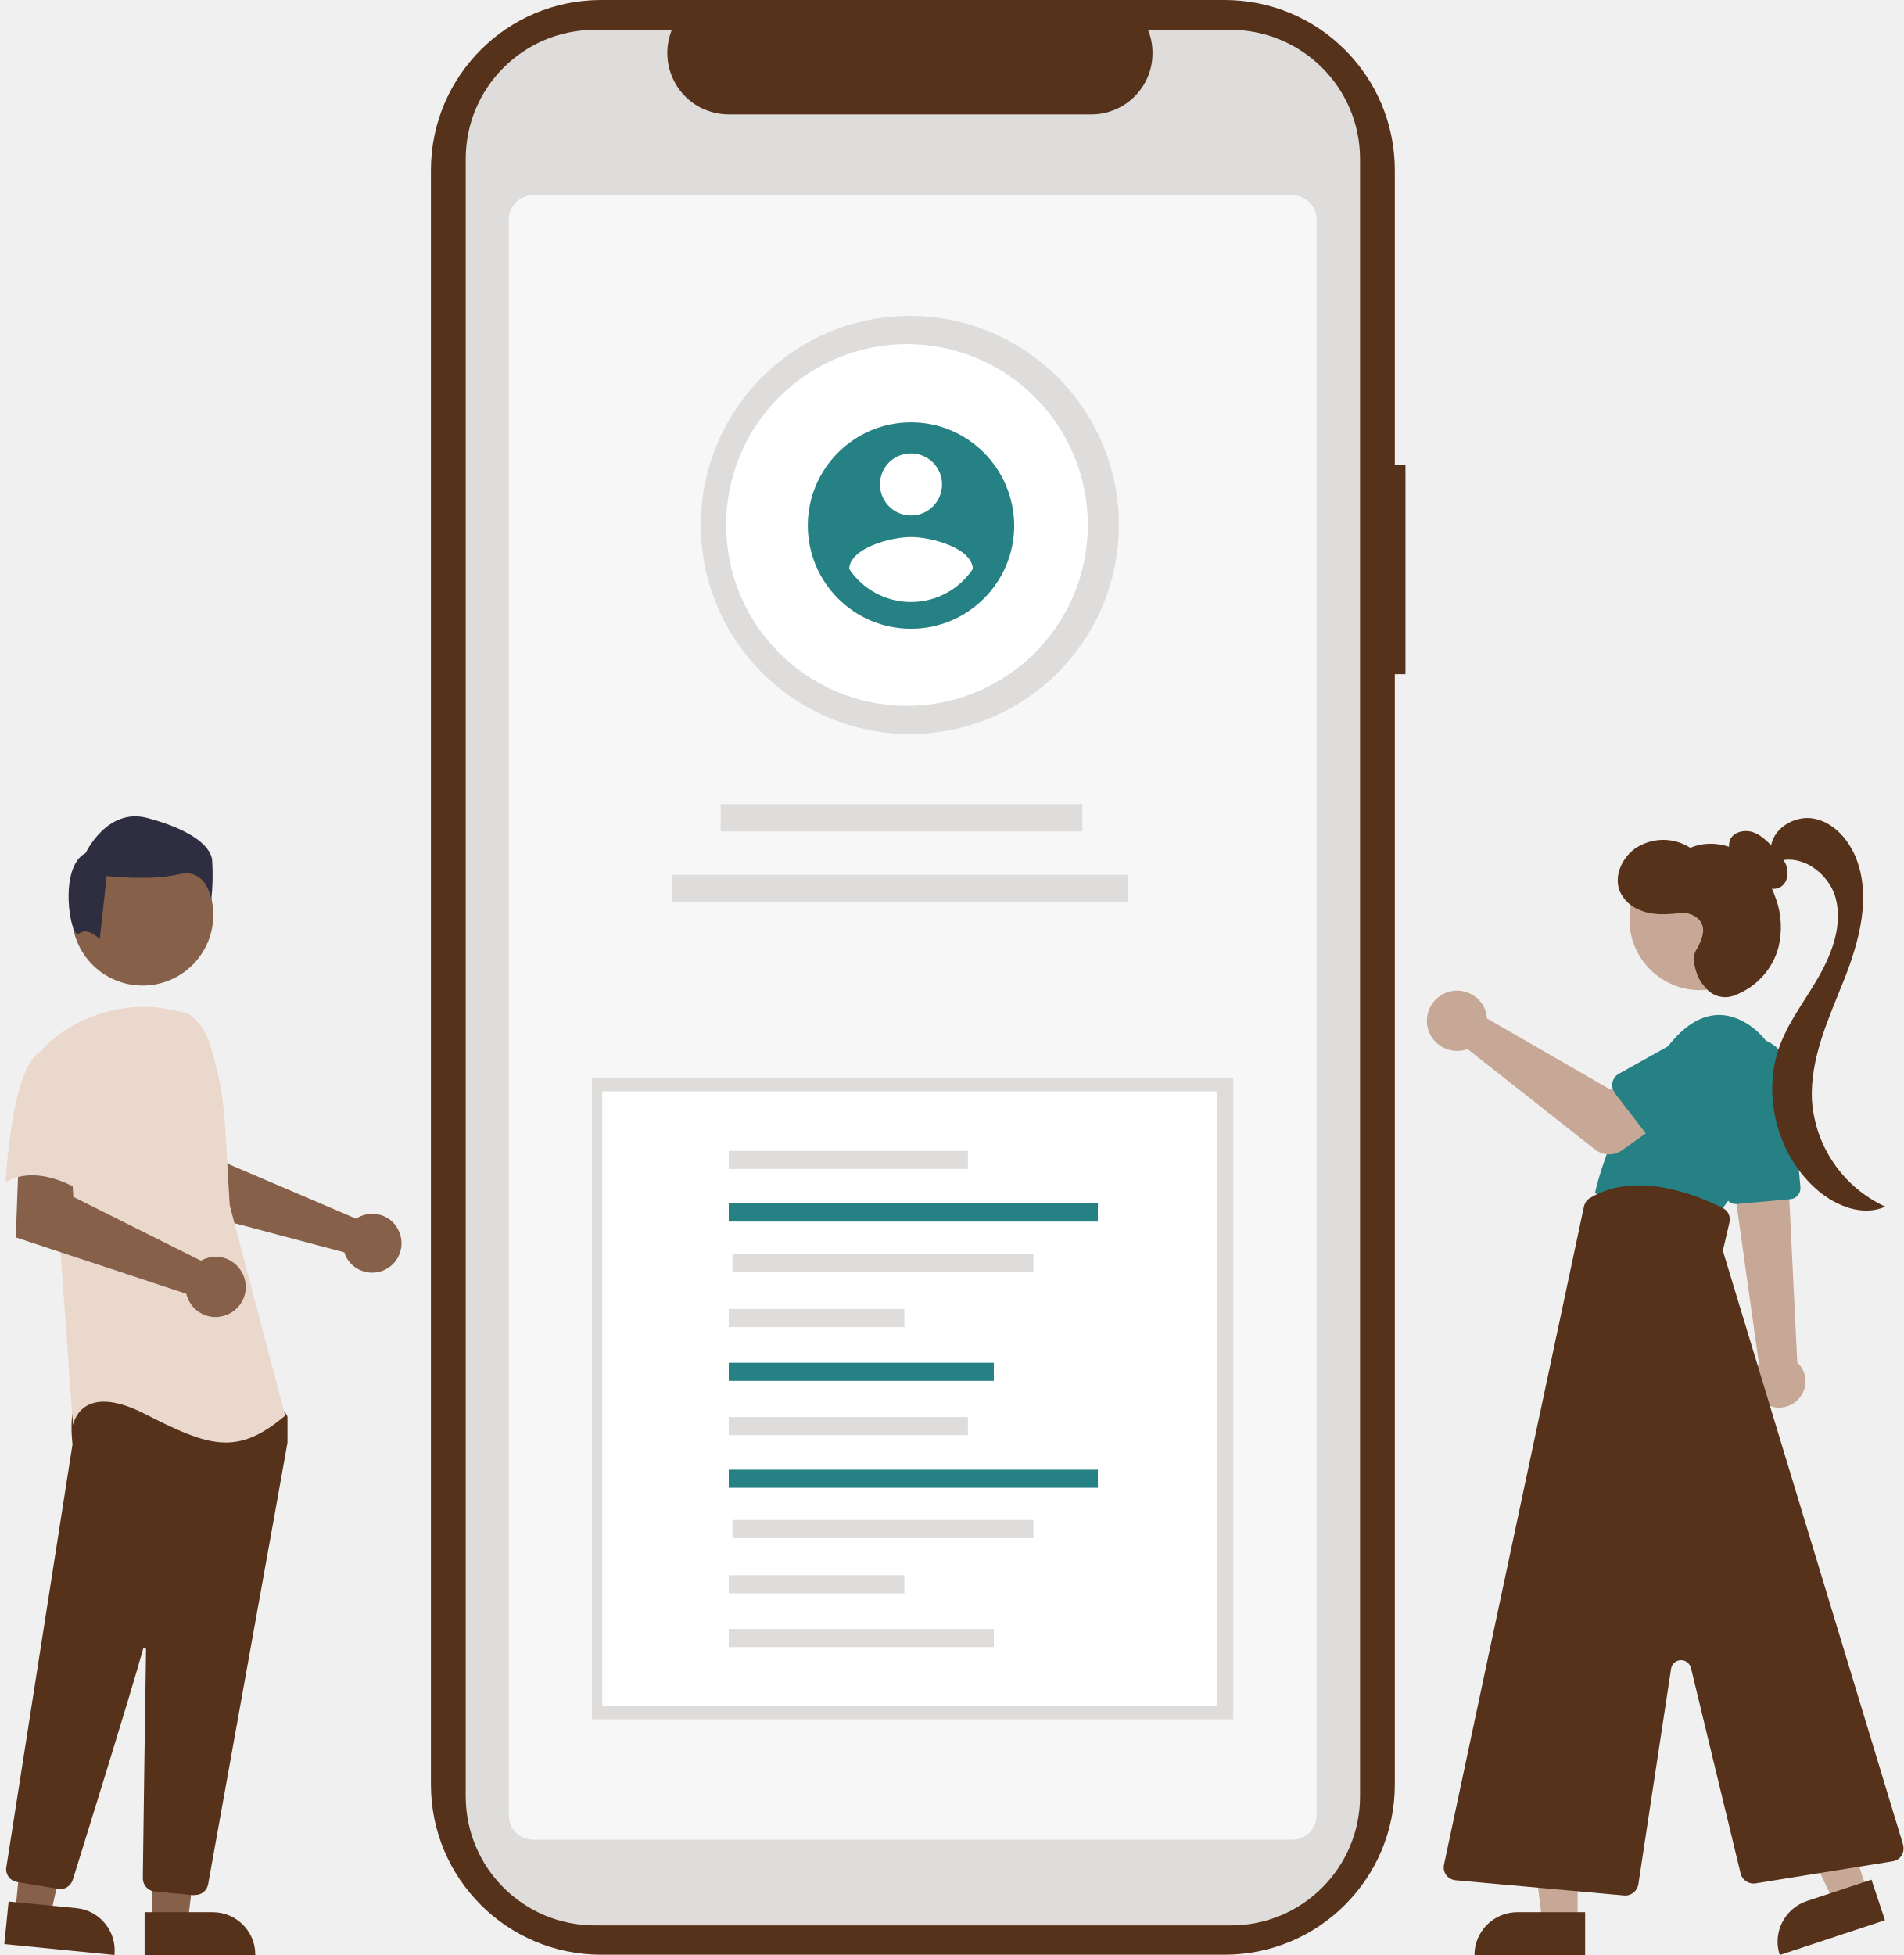
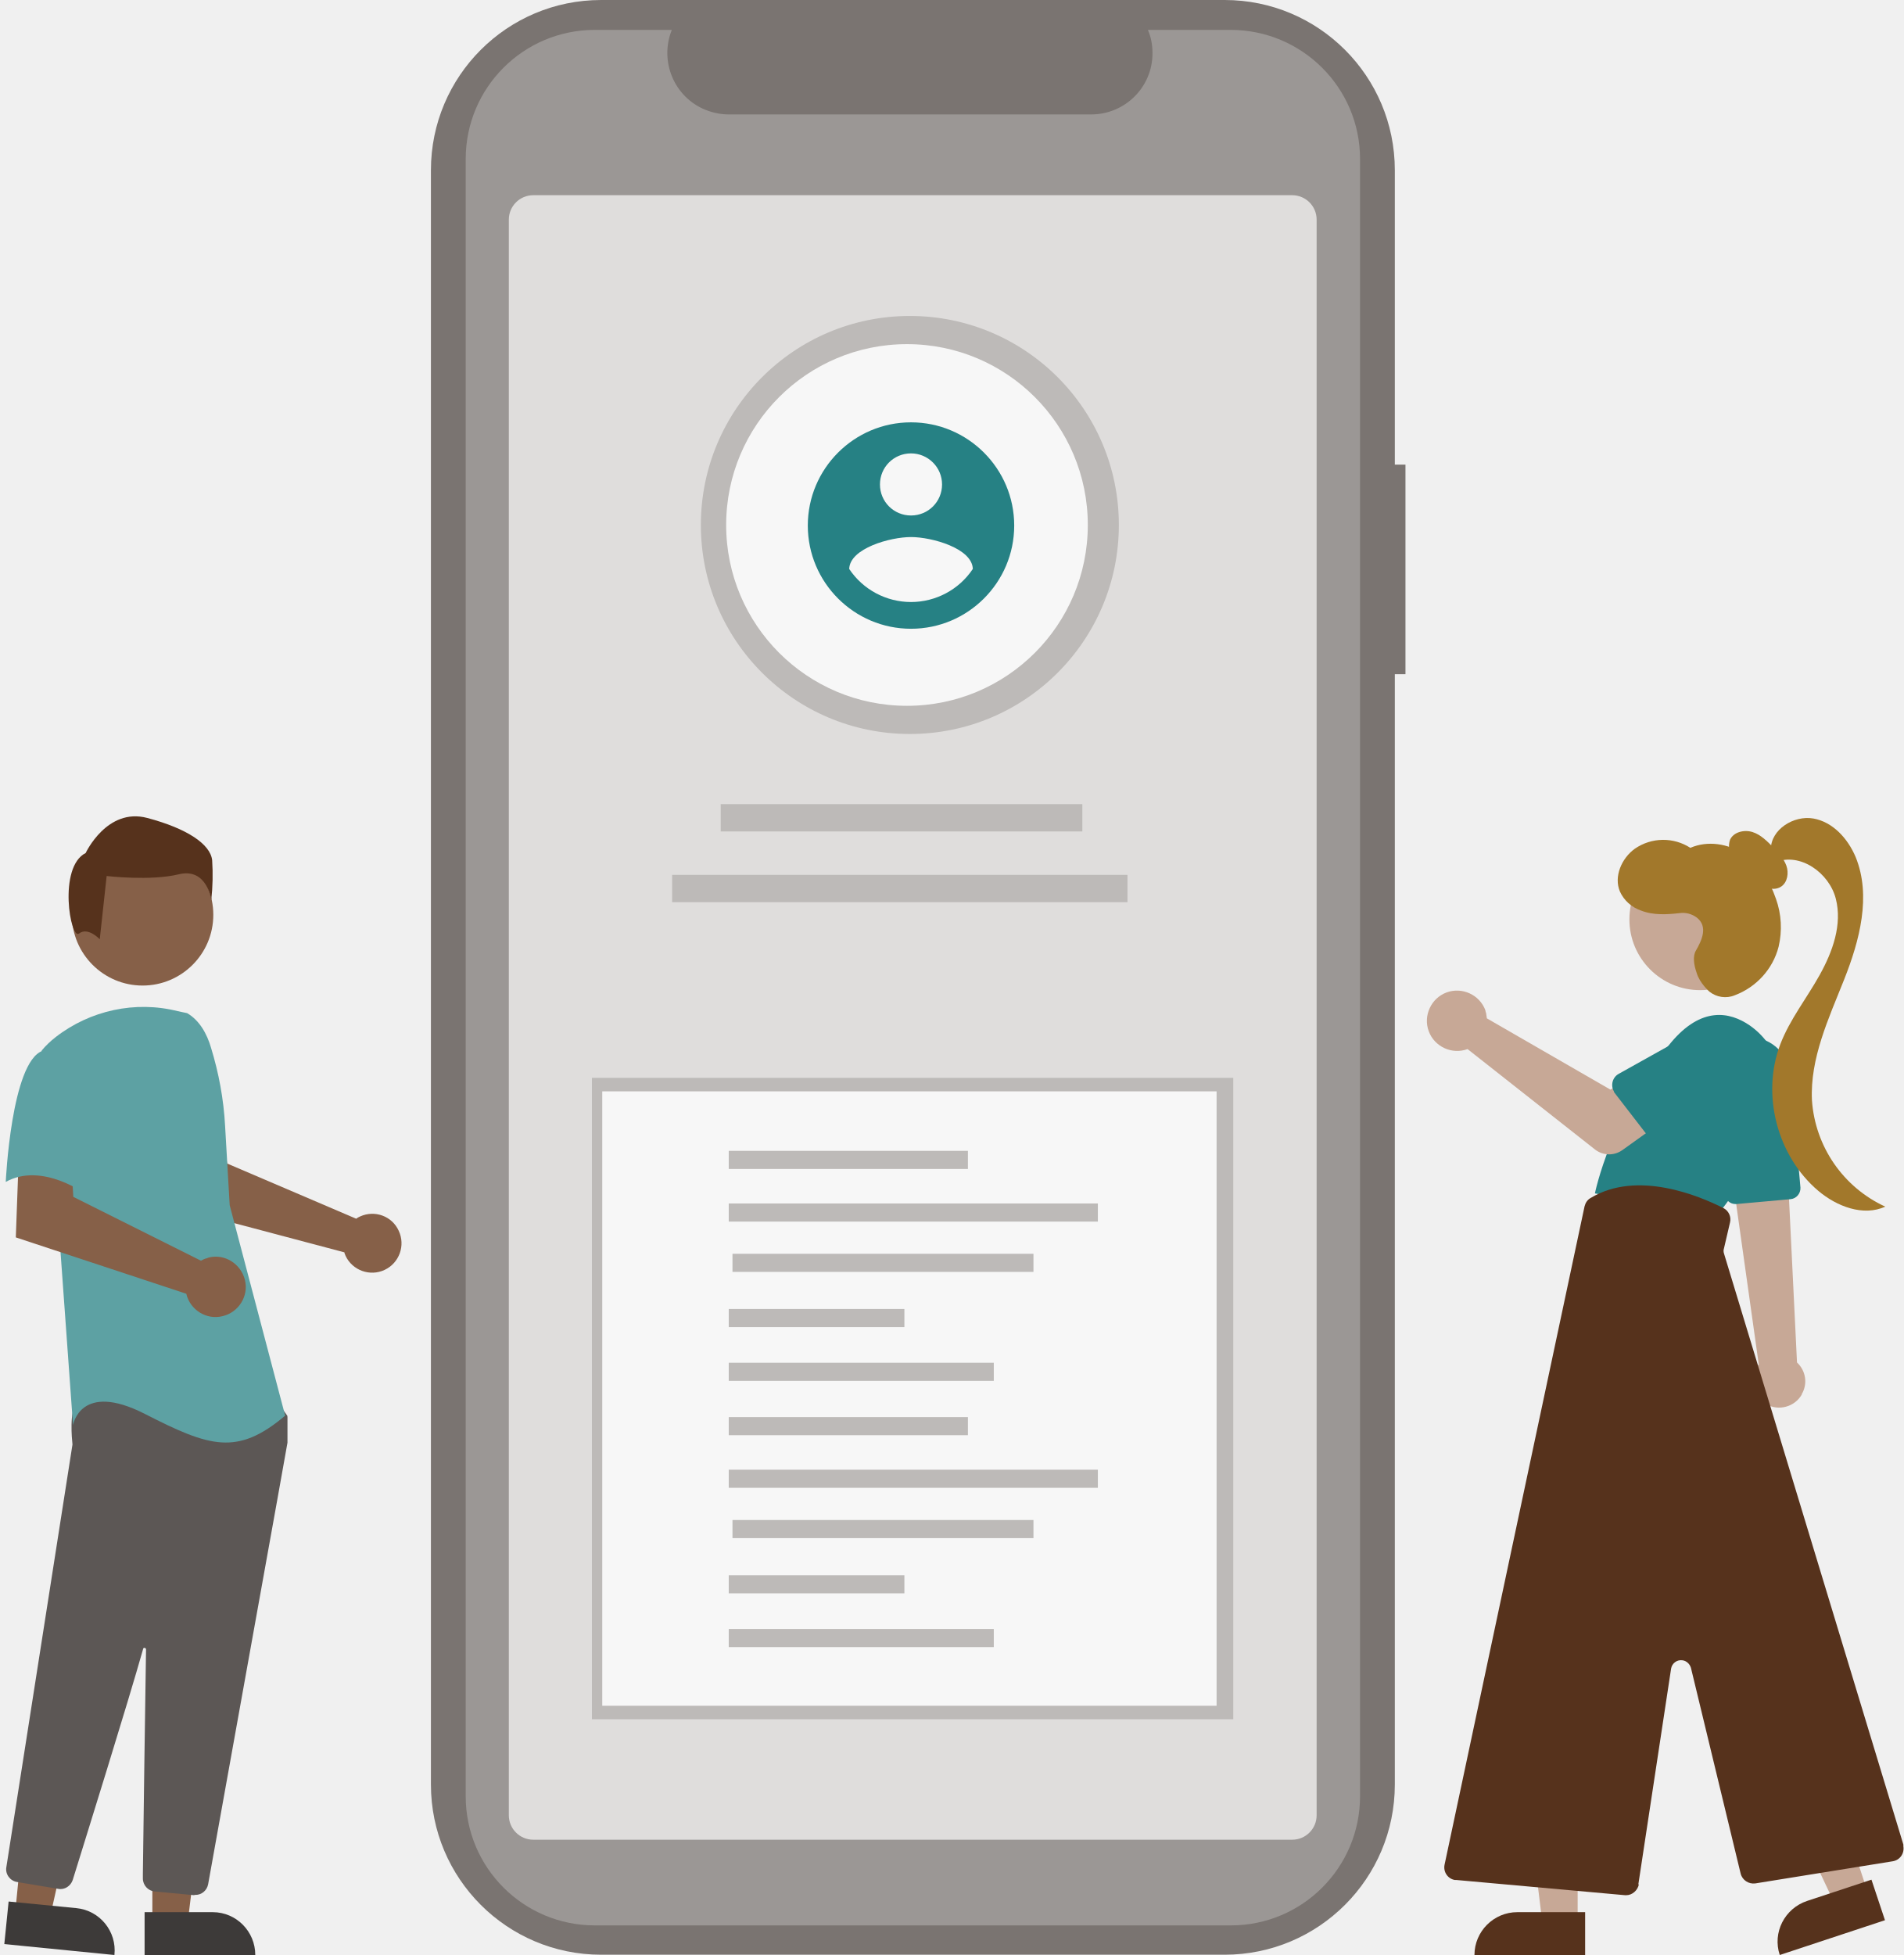
- <svg xmlns="http://www.w3.org/2000/svg" version="1.1" id="Layer_1" x="0px" y="0px" viewBox="0 0 662.2 680" style="enable-background:new 0 0 662.2 680;" xml:space="preserve">
-   <style type="text/css">
- 	.st0{fill:#56321b;}
- 	.st1{fill:#DEDDDC;}
- 	.st2{fill:#F7F7F7;}
- 	.st3{fill:#FFFFFF;}
- 	.st4{fill:#268184;}
- 	.st5{fill:#C7A896;}
- 	.st6{fill:#866048;}
- 	.st7{fill:#EAD8CD;}
- 	.st8{fill:#2F2E41;}
- </style>
-   <path id="a55003b0-0446-4784-a3ce-c481a9759178-168" class="st0" d="M488.9,161.6h-3.7V59.2c0-32.7-26.5-59.2-59.2-59.2H209.1  c-32.7,0-59.2,26.5-59.2,59.2v561.5c0,32.7,26.5,59.2,59.2,59.2h216.9c32.7,0,59.2-26.5,59.2-59.2V234.5h3.7V161.6z" />
-   <path id="ad332593-d547-4870-8db7-c0503e6eb31e-169" class="st1" d="M473.1,55.3v569.5c0,24.8-20.1,44.9-44.9,44.9H206.9  c-24.8,0-44.9-20.1-44.9-44.9V55.3c0-24.8,20.1-44.9,44.9-44.9h26.8c-4.4,10.9,0.8,23.4,11.7,27.8c2.5,1,5.3,1.6,8,1.6h126.2  c11.8,0,21.4-9.6,21.3-21.4c0-2.8-0.5-5.5-1.6-8h28.8C452.9,10.4,473.1,30.5,473.1,55.3L473.1,55.3z" />
-   <path class="st2" d="M449.5,639.9h-264c-4.7,0-8.5-3.8-8.5-8.5v-555c0-4.7,3.8-8.5,8.5-8.5h264c4.7,0,8.5,3.8,8.5,8.5v555  C458,636.1,454.2,639.9,449.5,639.9z" />
-   <circle id="edacdc74-dfad-4c1d-939b-d6c7a98a2115" class="st1" cx="316.5" cy="182.6" r="72.7" />
-   <circle id="aec4df6d-8b06-4bbe-8d40-2c8bcc37cf40" class="st3" cx="315.5" cy="182.6" r="62.9" />
-   <path id="b468b121-27e1-4684-879a-d4a6b6510a38-170" class="st4" d="M316.9,146.9c-19.8,0-35.9,16.1-35.9,35.9  c0,19.8,16.1,35.9,35.9,35.9c19.8,0,35.9-16.1,35.9-35.9C352.7,163,336.7,146.9,316.9,146.9L316.9,146.9z M316.9,157.7  c5.9,0,10.8,4.8,10.8,10.8c0,5.9-4.8,10.8-10.8,10.8c-5.9,0-10.8-4.8-10.8-10.8C306.1,162.5,310.9,157.7,316.9,157.7  C316.9,157.7,316.9,157.7,316.9,157.7z M316.9,209.4c-8.6,0-16.7-4.3-21.5-11.5c0.2-7.2,14.3-11.1,21.5-11.1s21.3,3.9,21.5,11.1  C333.6,205.1,325.5,209.4,316.9,209.4L316.9,209.4z" />
-   <rect id="af237293-25a3-489f-aa06-65014690590a" x="250.7" y="279.7" class="st1" width="125.8" height="9.5" />
-   <rect id="aecd757e-3845-4054-8ef4-8f3b3f1464a2" x="233.8" y="304.3" class="st1" width="158.4" height="9.5" />
-   <rect id="a528162f-764e-4523-bc44-e6dc5465582a" x="205.9" y="374.9" class="st1" width="223.1" height="223.1" />
-   <rect id="ac408f88-9589-4a26-924c-e7a781ddb6bc" x="209.5" y="379.6" class="st3" width="213.7" height="213.7" />
+ <svg xmlns="http://www.w3.org/2000/svg" id="Layer_1" version="1.1" viewBox="0 0 662.2 680">
+   <defs>
+     <style>
+       .st0 {
+         fill: #5da1a3;
+       }
+ 
+       .st1 {
+         fill: #c7a896;
+       }
+ 
+       .st2 {
+         fill: #3d3a39;
+       }
+ 
+       .st3 {
+         fill: #9b9795;
+       }
+ 
+       .st4 {
+         fill: #a2782b;
+       }
+ 
+       .st5 {
+         fill: #7a7471;
+       }
+ 
+       .st6 {
+         fill: #56321c;
+       }
+ 
+       .st7 {
+         fill: #dfdddc;
+       }
+ 
+       .st8 {
+         fill: #268184;
+       }
+ 
+       .st9 {
+         fill: #5c5755;
+       }
+ 
+       .st10 {
+         fill: #f7f7f7;
+       }
+ 
+       .st11 {
+         fill: #866048;
+       }
+ 
+       .st12 {
+         fill: #bdbab8;
+       }
+     </style>
+   </defs>
+   <path id="a55003b0-0446-4784-a3ce-c481a9759178-168" class="st5" d="M488.9,161.6h-3.7V59.2c0-32.7-26.5-59.2-59.2-59.2h-216.9c-32.7,0-59.2,26.5-59.2,59.2v561.5c0,32.7,26.5,59.2,59.2,59.2h216.9c32.7,0,59.2-26.5,59.2-59.2V234.5h3.7v-72.9h0Z" />
+   <path id="ad332593-d547-4870-8db7-c0503e6eb31e-169" class="st3" d="M473.1,55.3v569.5c0,24.8-20.1,44.9-44.9,44.9h-221.3c-24.8,0-44.9-20.1-44.9-44.9V55.3c0-24.8,20.1-44.9,44.9-44.9h26.8c-4.4,10.9.8,23.4,11.7,27.8,2.5,1,5.3,1.6,8,1.6h126.2c11.8,0,21.4-9.6,21.3-21.4,0-2.8-.5-5.5-1.6-8h28.8c24.8,0,45,20.1,45,44.9h0Z" />
+   <path class="st7" d="M449.5,639.9H185.5c-4.7,0-8.5-3.8-8.5-8.5V76.4c0-4.7,3.8-8.5,8.5-8.5h264c4.7,0,8.5,3.8,8.5,8.5v555c0,4.7-3.8,8.5-8.5,8.5Z" />
+   <circle id="edacdc74-dfad-4c1d-939b-d6c7a98a2115" class="st12" cx="316.5" cy="182.6" r="72.7" />
+   <circle id="aec4df6d-8b06-4bbe-8d40-2c8bcc37cf40" class="st10" cx="315.5" cy="182.6" r="62.9" />
+   <path id="b468b121-27e1-4684-879a-d4a6b6510a38-170" class="st8" d="M316.9,146.9c-19.8,0-35.9,16.1-35.9,35.9s16.1,35.9,35.9,35.9,35.9-16.1,35.9-35.9c0-19.8-16.1-35.9-35.9-35.9h0ZM316.9,157.7c5.9,0,10.8,4.8,10.8,10.8s-4.8,10.8-10.8,10.8-10.8-4.8-10.8-10.8,4.8-10.8,10.8-10.8h0ZM316.9,209.4c-8.6,0-16.7-4.3-21.5-11.5.2-7.2,14.3-11.1,21.5-11.1s21.3,3.9,21.5,11.1c-4.8,7.2-12.9,11.5-21.5,11.5h0Z" />
+   <rect id="af237293-25a3-489f-aa06-65014690590a" class="st12" x="250.7" y="279.7" width="125.8" height="9.5" />
+   <rect id="aecd757e-3845-4054-8ef4-8f3b3f1464a2" class="st12" x="233.8" y="304.3" width="158.4" height="9.5" />
+   <rect id="a528162f-764e-4523-bc44-e6dc5465582a" class="st12" x="205.9" y="374.9" width="223.1" height="223.1" />
+   <rect id="ac408f88-9589-4a26-924c-e7a781ddb6bc" class="st10" x="209.5" y="379.6" width="213.7" height="213.7" />
  <g id="be47c712-4ebf-4226-80ad-879612060a69">
-     <rect id="fadc6105-0551-448d-b6d9-436c4cc2b7a7" x="253.5" y="400.3" class="st1" width="83.2" height="6.3" />
-     <rect id="a4376b16-bb23-442d-8938-a8bcab4f190c" x="253.5" y="418.6" class="st4" width="128.4" height="6.3" />
-     <rect id="ae6c1c25-1aef-4af7-84b7-a99cb79f7c28" x="254.8" y="436.1" class="st1" width="104.7" height="6.3" />
-     <rect id="ad31106a-9486-4fc6-9d92-2d07f7dcec19" x="253.5" y="455.3" class="st1" width="61.1" height="6.3" />
-     <rect id="e133e237-d12d-4331-8259-b0f1b7869d24" x="253.5" y="474" class="st4" width="92.2" height="6.3" />
-     <rect id="a9ae706b-b3a6-4b62-8ac7-3a7f4cd0039d" x="253.5" y="492.9" class="st1" width="83.2" height="6.3" />
-     <rect id="bd082349-b2f2-4b60-be0c-57e16efac88b" x="253.5" y="511.2" class="st4" width="128.4" height="6.3" />
-     <rect id="ac0416d6-b57f-4bc7-9ff0-bb8dbe215cb0" x="254.8" y="528.7" class="st1" width="104.7" height="6.3" />
-     <rect id="b9702d28-4113-492b-a4b0-dbfc92fa702e" x="253.5" y="547.9" class="st1" width="61.1" height="6.3" />
-     <rect id="b41357bb-831a-49ca-b340-115c840dd657" x="253.5" y="566.6" class="st1" width="92.2" height="6.3" />
+     <rect id="fadc6105-0551-448d-b6d9-436c4cc2b7a7" class="st12" x="253.5" y="400.3" width="83.2" height="6.3" />
+     <rect id="a4376b16-bb23-442d-8938-a8bcab4f190c" class="st12" x="253.5" y="418.6" width="128.4" height="6.3" />
+     <rect id="ae6c1c25-1aef-4af7-84b7-a99cb79f7c28" class="st12" x="254.8" y="436.1" width="104.7" height="6.3" />
+     <rect id="ad31106a-9486-4fc6-9d92-2d07f7dcec19" class="st12" x="253.5" y="455.3" width="61.1" height="6.3" />
+     <rect id="e133e237-d12d-4331-8259-b0f1b7869d24" class="st12" x="253.5" y="474" width="92.2" height="6.3" />
+     <rect id="a9ae706b-b3a6-4b62-8ac7-3a7f4cd0039d" class="st12" x="253.5" y="492.9" width="83.2" height="6.3" />
+     <rect id="bd082349-b2f2-4b60-be0c-57e16efac88b" class="st12" x="253.5" y="511.2" width="128.4" height="6.3" />
+     <rect id="ac0416d6-b57f-4bc7-9ff0-bb8dbe215cb0" class="st12" x="254.8" y="528.7" width="104.7" height="6.3" />
+     <rect id="b9702d28-4113-492b-a4b0-dbfc92fa702e" class="st12" x="253.5" y="547.9" width="61.1" height="6.3" />
+     <rect id="b41357bb-831a-49ca-b340-115c840dd657" class="st12" x="253.5" y="566.6" width="92.2" height="6.3" />
  </g>
-   <g id="ac800076-fc8a-4256-a3b5-70e496d28429">
-     <path id="b13647df-bb42-4a02-9bba-2700c526619d-171" class="st5" d="M626.8,485c-2.5,4.4-8.1,5.9-12.5,3.4s-5.9-8.1-3.4-12.5l0,0   c0,0,0-0.1,0.1-0.1c0.3-0.4,0.5-0.8,0.9-1.2l-7.7-54.7l-0.2-1.6l-1.6-11.2l-0.2-1.6l0.8,0l14.9,0.7l4,0.2l0.5,10.2l2.8,57.3   C628.3,476.8,629,481.4,626.8,485z" />
-     <path id="bd34735f-0976-456f-8e45-072b5e73a744-172" class="st4" d="M604,418.8l18.9-1.7c2-0.2,3.5-2,3.4-4l-3.5-39.3   c-0.7-7.9-7.7-13.7-15.5-13c-7.9,0.7-13.7,7.7-13,15.5c0,0.3,0.1,0.5,0.1,0.8l5.7,38.5c0.3,1.8,1.8,3.2,3.7,3.2   C603.8,418.8,603.9,418.8,604,418.8z" />
-     <path id="f1e660d0-c56f-45d1-8714-e8a3d2ffeea9-173" class="st4" d="M618.4,387c3.9-11.1,0-23.5-9.7-30.3   c-7.1-4.9-16.9-6.6-27.4,5.9c-21,25-26.5,52.5-26.5,52.5l43,7C597.8,422.1,612.4,404.2,618.4,387z" />
-     <path id="eb60bd0b-2a6b-4db7-a453-977e2259822f-174" class="st5" d="M548.8,668.6h-12.3l-5.8-47.3h18.1L548.8,668.6z" />
-     <path id="b4104c20-2c86-47e7-b6b0-d86d656d7ba2-175" class="st0" d="M512.9,680h38.5v-14.9h-23.6   C519.6,665.1,512.9,671.8,512.9,680L512.9,680z" />
-     <path id="b4e48bf6-fea8-48c3-adaa-b392a855b3f6-176" class="st5" d="M649.6,657.9l-11.6,3.8l-20.4-43.1l17.2-5.7L649.6,657.9z" />
-     <path id="a6908023-9fbc-48a9-be4c-c86c0c45ebaf-177" class="st0" d="M619.1,680l36.6-12.1l-4.7-14.1l-22.4,7.4   C620.8,663.8,616.5,672.2,619.1,680L619.1,680z" />
-     <circle id="a687fec6-02c9-4040-89ed-32d713123e7f" class="st5" cx="591.4" cy="319.8" r="24.6" />
-     <path id="badfc474-5669-4d61-bc01-f70cc92406de-178" class="st0" d="M569.9,655.5l11.4-75.1c0.3-1.9,2.1-3.2,4-2.9   c1.4,0.2,2.5,1.3,2.9,2.6l17.3,71.6c0.6,2.3,2.8,3.7,5.1,3.4l47.8-7.7c2.5-0.4,4.1-2.7,3.7-5.2c0-0.2-0.1-0.4-0.1-0.6L599.6,436   c-0.2-0.6-0.2-1.2-0.1-1.8l2.1-9c0.5-2-0.5-4.1-2.3-5c-8.5-4.3-30-13.3-46.2-3.5c-1.1,0.6-1.8,1.7-2.1,2.9l-48.7,229   c-0.5,2.4,1,4.8,3.5,5.3c0.2,0,0.4,0.1,0.5,0.1l58.8,5.3c0.1,0,0.3,0,0.4,0C567.6,659.3,569.5,657.6,569.9,655.5L569.9,655.5z" />
-     <path id="eb685785-93ca-4296-839e-b201e57ae5bb-179" class="st0" d="M607.7,302.4c-1.9-1.1-3.5-2.5-4.9-4.2c-1.4-1.7-1.7-4-1-6.1   c1.2-2.7,4.9-3.6,7.8-2.7s5.1,3.2,7.2,5.3c1.8,1.9,3.7,3.9,4.6,6.4s0.4,5.7-1.7,7.2c-2.1,1.5-5.2,0.9-7.2-0.7s-3.3-4-4.5-6.3   L607.7,302.4z" />
-     <path id="a7ccb8bb-f2b9-4447-b454-9c546e399f41-180" class="st0" d="M616,295.4c0.1-6.9,8-11.9,14.8-10.7s12,7,14.7,13.4   c5.5,13.5,1.4,29-4,42.6s-11.9,27.4-11.2,42c1.1,16.1,10.9,30.3,25.5,37c-7.7,3.5-16.9-0.1-23.3-5.5c-14.3-12.1-19.9-33.5-13.2-51   c3.3-8.6,9.2-16,13.7-24.1s7.9-17.5,5.6-26.5s-12.4-16.2-21-12.7L616,295.4z" />
-     <path id="bd42e2a1-f38b-413b-b655-cc202f14f4c1-181" class="st0" d="M589.9,330.7c2.1-3.6,4.3-8.4,0.4-11.5c-1.7-1.3-3.9-1.9-6-1.6   c-4.4,0.5-9.2,0.8-13.5-0.9c-3.2-1.1-5.9-3.5-7.3-6.6c-2.2-5.2,0.6-11.6,5.2-14.9c5.8-4,13.4-4.1,19.3-0.3c6-2.6,13.2-1.5,18.6,2.2   s9.1,9.4,11.2,15.6c1.9,5.3,2.2,11.1,0.9,16.6c-2,7.8-7.8,14.1-15.3,16.9c-2.9,1.2-6.3,0.7-8.8-1.3c0,0-3.4-3-4.4-6.5   C589.2,335.6,588.8,332.6,589.9,330.7z" />
-     <path id="a0cecca8-8fe0-4420-9365-651f9eef8dd5-182" class="st5" d="M517,352.6c0.1,0.5,0.2,1.1,0.2,1.6l43,24.8l10.4-6l11.1,14.6   L564.4,400c-2.9,2.1-6.8,2-9.6-0.2l-44.3-34.9c-5.4,2-11.5-0.8-13.5-6.2c-2-5.4,0.8-11.5,6.2-13.5c5.4-2,11.5,0.8,13.5,6.2   C516.8,351.7,516.9,352.2,517,352.6L517,352.6z" />
-     <path id="b21f2b01-13d8-4bae-8637-c810de2f9faf-183" class="st4" d="M561.7,380.2l13.9,18c1.5,2,4.3,2.3,6.3,0.8   c0.2-0.1,0.3-0.3,0.5-0.4l15.7-16.3c5.5-4.1,6.7-12,2.6-17.5s-12-6.7-17.5-2.6l0,0c-0.1,0.1-0.3,0.2-0.4,0.3l-19.7,11   c-2.2,1.2-2.9,4-1.7,6.1C561.4,379.8,561.5,380,561.7,380.2L561.7,380.2z" />
-   </g>
-   <g id="b22d1c68-5a77-444f-a5cc-3f82f20a89dd">
-     <path id="e5b1612b-0075-49ae-a43a-e875f9772667-184" class="st6" d="M125.3,423.1c-0.5,0.2-1,0.5-1.4,0.8L79,404.7l-1.6-11.8   l-17.9-0.1l1.1,27.1l59.2,15.7c0.1,0.4,0.3,0.8,0.4,1.2c2.4,5.1,8.5,7.3,13.6,4.9c5.1-2.4,7.3-8.5,4.9-13.6   C136.4,423,130.4,420.8,125.3,423.1L125.3,423.1z" />
-     <path id="aa9c986c-d78a-4457-b2bb-b0791fabccea-185" class="st6" d="M53,668.6h12.3l5.8-47.3H53L53,668.6z" />
-     <path id="b210f84f-9c85-4cf8-a59b-65b7d4fb35d0-186" class="st0" d="M74,665.1H50.3V680h38.5C88.9,671.8,82.2,665.1,74,665.1   C74,665.1,74,665.1,74,665.1L74,665.1L74,665.1z" />
-     <path id="f66096e0-a946-448d-a2e8-3cde5fe284ed-187" class="st6" d="M5.3,665.2l12.2,1.2l10.4-46.5l-18-1.8L5.3,665.2z" />
-     <path id="fcefb2c9-d6d5-4bec-a5f5-cc8066a5bb74-188" class="st0" d="M26.6,663.7L3,661.4l-1.5,14.8l38.3,3.8   C40.7,671.8,34.7,664.5,26.6,663.7L26.6,663.7L26.6,663.7z" />
-     <circle id="b1d8892c-f39d-4126-8224-86b256c1ff9d" class="st6" cx="49.6" cy="318.2" r="24.6" />
-     <path id="ac2d3eab-b9a5-4eb5-9d63-fe405943fbfc-189" class="st0" d="M68,659.1c2.2,0,4-1.6,4.4-3.7C78.7,620.1,99.5,505,100,501.8   c0-0.1,0-0.1,0-0.2v-8.6c0-0.3-0.1-0.6-0.3-0.9l-2.7-3.8c-0.3-0.4-0.7-0.6-1.1-0.6c-15.6-0.7-66.8-2.9-69.3,0.2l0,0   c-2.5,3.1-1.6,12.5-1.4,14.4l0,0.2l-23,147c-0.4,2.4,1.3,4.7,3.7,5.1l14.4,2.4c2.2,0.4,4.3-1,5-3.1c4.4-14.2,19.3-61.9,24.5-80.4   c0.1-0.3,0.4-0.4,0.6-0.3c0.2,0.1,0.4,0.3,0.4,0.5c-0.3,17.6-0.9,62.5-1.1,78l0,1.7c0,2.3,1.8,4.3,4.1,4.5l13.8,1.3   C67.7,659,67.8,659.1,68,659.1z" />
-     <path id="bbed60f3-1a89-4078-91d7-bc96163e326a-190" class="st7" d="M65.1,352.4c4.3,2.5,6.9,7.2,8.3,12c2.7,8.8,4.4,17.9,4.9,27.2   l1.6,27.6l19.3,73.2c-16.7,14.1-26.3,10.9-48.8-0.6s-25,3.9-25,3.9l-4.5-62.3l-6.4-68c1.4-1.7,3.1-3.3,4.9-4.7   c12-9.3,27.7-12.7,42.4-9L65.1,352.4z" />
-     <path id="ff536e95-7831-431c-8ca8-0e166a93b4bb-191" class="st6" d="M71.4,437.8c-0.5,0.2-1,0.4-1.5,0.7l-44.4-22.2l-0.7-12   L6.5,403l-1,27.4l59.3,19.6c1.3,5.6,7,9.2,12.6,7.8c5.6-1.3,9.2-7,7.8-12.6s-7-9.2-12.6-7.8C72.2,437.6,71.8,437.7,71.4,437.8   L71.4,437.8z" />
-     <path id="ed99b844-bab2-4090-afff-3e8d6994d5eb-192" class="st7" d="M14.8,365.5c-10.9,3.9-12.8,45.6-12.8,45.6   c12.8-7.1,28.2,4.5,28.2,4.5s3.2-10.9,7.1-25c2.4-8.1,0.4-16.8-5.1-23.1C32.1,367.5,25.7,361.7,14.8,365.5z" />
-     <path id="a410275c-d14b-4b59-9c0e-be849f4d4fe2-193" class="st8" d="M27.5,324.7c3.1-2.4,7.2,2,7.2,2l2.4-22c0,0,15.3,1.8,25.1-0.6   s11.3,8.9,11.3,8.9c0.5-4.6,0.6-9.2,0.3-13.8c-0.6-5.5-8.6-11-22.6-14.7s-21.4,12.2-21.4,12.2C20.1,301.6,24.5,327.1,27.5,324.7z" />
-   </g>
+   <path id="b13647df-bb42-4a02-9bba-2700c526619d-171" class="st1" d="M626.8,485c-2.5,4.4-8.1,5.9-12.5,3.4s-5.9-8.1-3.4-12.5h0s0-.1,0-.1c.3-.4.5-.8.9-1.2l-7.7-54.7-.2-1.6-1.6-11.2-.2-1.6h.8l14.9.7,4,.2.5,10.2,2.8,57.3c3.1,2.9,3.8,7.5,1.6,11.1Z" />
+   <path id="bd34735f-0976-456f-8e45-072b5e73a744-172" class="st8" d="M604,418.8l18.9-1.7c2-.2,3.5-2,3.4-4l-3.5-39.3c-.7-7.9-7.7-13.7-15.5-13-7.9.7-13.7,7.7-13,15.5,0,.3,0,.5,0,.8l5.7,38.5c.3,1.8,1.8,3.2,3.7,3.2,0,0,0,0,.2,0Z" />
+   <path id="f1e660d0-c56f-45d1-8714-e8a3d2ffeea9-173" class="st8" d="M618.4,387c3.9-11.1,0-23.5-9.7-30.3-7.1-4.9-16.9-6.6-27.4,5.9-21,25-26.5,52.5-26.5,52.5l43,7s14.6-17.9,20.6-35.1Z" />
+   <path id="eb60bd0b-2a6b-4db7-a453-977e2259822f-174" class="st1" d="M548.8,668.6h-12.3l-5.8-47.3h18.1v47.3Z" />
+   <path id="b4104c20-2c86-47e7-b6b0-d86d656d7ba2-175" class="st6" d="M512.9,680h38.5v-14.9h-23.6c-8.2,0-14.9,6.7-14.9,14.9h0Z" />
+   <path id="b4e48bf6-fea8-48c3-adaa-b392a855b3f6-176" class="st1" d="M649.6,657.9l-11.6,3.8-20.4-43.1,17.2-5.7,14.8,45Z" />
+   <path id="a6908023-9fbc-48a9-be4c-c86c0c45ebaf-177" class="st6" d="M619.1,680l36.6-12.1-4.7-14.1-22.4,7.4c-7.8,2.6-12.1,11-9.5,18.8h0Z" />
+   <circle id="a687fec6-02c9-4040-89ed-32d713123e7f" class="st1" cx="591.4" cy="319.8" r="24.6" />
+   <path id="badfc474-5669-4d61-bc01-f70cc92406de-178" class="st6" d="M569.9,655.5l11.4-75.1c.3-1.9,2.1-3.2,4-2.9,1.4.2,2.5,1.3,2.9,2.6l17.3,71.6c.6,2.3,2.8,3.7,5.1,3.4l47.8-7.7c2.5-.4,4.1-2.7,3.7-5.2,0-.2,0-.4,0-.6l-62.4-205.6c-.2-.6-.2-1.2,0-1.8l2.1-9c.5-2-.5-4.1-2.3-5-8.5-4.3-30-13.3-46.2-3.5-1.1.6-1.8,1.7-2.1,2.9l-48.7,229c-.5,2.4,1,4.8,3.5,5.3.2,0,.4,0,.5,0l58.8,5.3h.4c2.1,0,4-1.7,4.4-3.8h0Z" />
+   <path id="eb685785-93ca-4296-839e-b201e57ae5bb-179" class="st4" d="M607.7,302.4c-1.9-1.1-3.5-2.5-4.9-4.2s-1.7-4-1-6.1c1.2-2.7,4.9-3.6,7.8-2.7s5.1,3.2,7.2,5.3c1.8,1.9,3.7,3.9,4.6,6.4s.4,5.7-1.7,7.2c-2.1,1.5-5.2.9-7.2-.7s-3.3-4-4.5-6.3l-.3,1.1Z" />
+   <path id="a7ccb8bb-f2b9-4447-b454-9c546e399f41-180" class="st4" d="M616,295.4c0-6.9,8-11.9,14.8-10.7s12,7,14.7,13.4c5.5,13.5,1.4,29-4,42.6s-11.9,27.4-11.2,42c1.1,16.1,10.9,30.3,25.5,37-7.7,3.5-16.9-.1-23.3-5.5-14.3-12.1-19.9-33.5-13.2-51,3.3-8.6,9.2-16,13.7-24.1s7.9-17.5,5.6-26.5-12.4-16.2-21-12.7l-1.6-4.5Z" />
+   <path id="bd42e2a1-f38b-413b-b655-cc202f14f4c1-181" class="st4" d="M589.9,330.7c2.1-3.6,4.3-8.4.4-11.5-1.7-1.3-3.9-1.9-6-1.6-4.4.5-9.2.8-13.5-.9-3.2-1.1-5.9-3.5-7.3-6.6-2.2-5.2.6-11.6,5.2-14.9,5.8-4,13.4-4.1,19.3-.3,6-2.6,13.2-1.5,18.6,2.2s9.1,9.4,11.2,15.6c1.9,5.3,2.2,11.1.9,16.6-2,7.8-7.8,14.1-15.3,16.9-2.9,1.2-6.3.7-8.8-1.3,0,0-3.4-3-4.4-6.5-1-2.8-1.4-5.8-.3-7.7Z" />
+   <path id="a0cecca8-8fe0-4420-9365-651f9eef8dd5-182" class="st1" d="M517,352.6c0,.5.2,1.1.2,1.6l43,24.8,10.4-6,11.1,14.6-17.3,12.4c-2.9,2.1-6.8,2-9.6-.2l-44.3-34.9c-5.4,2-11.5-.8-13.5-6.2-2-5.4.8-11.5,6.2-13.5,5.4-2,11.5.8,13.5,6.2,0,.3.2.8.3,1.2h0Z" />
+   <path id="b21f2b01-13d8-4bae-8637-c810de2f9faf-183" class="st8" d="M561.7,380.2l13.9,18c1.5,2,4.3,2.3,6.3.8.2-.1.3-.3.5-.4l15.7-16.3c5.5-4.1,6.7-12,2.6-17.5s-12-6.7-17.5-2.6h0c0,.1-.3.2-.4.3l-19.7,11c-2.2,1.2-2.9,4-1.7,6.1,0,.2.1.4.3.6h0Z" />
+   <path id="e5b1612b-0075-49ae-a43a-e875f9772667-184" class="st11" d="M125.3,423.1c-.5.2-1,.5-1.4.8l-44.9-19.2-1.6-11.8h-17.9c0-.1,1.1,27,1.1,27l59.2,15.7c0,.4.3.8.4,1.2,2.4,5.1,8.5,7.3,13.6,4.9,5.1-2.4,7.3-8.5,4.9-13.6-2.3-5.1-8.3-7.3-13.4-5h0Z" />
+   <path id="aa9c986c-d78a-4457-b2bb-b0791fabccea-185" class="st11" d="M53,668.6h12.3l5.8-47.3h-18.1v47.3Z" />
+   <path id="b210f84f-9c85-4cf8-a59b-65b7d4fb35d0-186" class="st2" d="M74,665.1h-23.7v14.9h38.5c0-8.2-6.6-14.9-14.8-14.9h0Z" />
+   <path id="f66096e0-a946-448d-a2e8-3cde5fe284ed-187" class="st11" d="M5.3,665.2l12.2,1.2,10.4-46.5-18-1.8-4.6,47.1Z" />
+   <path id="fcefb2c9-d6d5-4bec-a5f5-cc8066a5bb74-188" class="st2" d="M26.6,663.7l-23.6-2.3-1.5,14.8,38.3,3.8c.9-8.2-5.1-15.5-13.2-16.3h0Z" />
+   <circle id="b1d8892c-f39d-4126-8224-86b256c1ff9d" class="st11" cx="49.6" cy="318.2" r="24.6" />
+   <path id="ac2d3eab-b9a5-4eb5-9d63-fe405943fbfc-189" class="st9" d="M68,659.1c2.2,0,4-1.6,4.4-3.7,6.3-35.3,27.1-150.4,27.6-153.6v-8.8c0-.3,0-.6-.3-.9l-2.7-3.8c-.3-.4-.7-.6-1.1-.6-15.6-.7-66.8-2.9-69.3.2h0c-2.5,3.1-1.6,12.5-1.4,14.4v.2L2.2,649.5c-.4,2.4,1.3,4.7,3.7,5.1l14.4,2.4c2.2.4,4.3-1,5-3.1,4.4-14.2,19.3-61.9,24.5-80.4,0-.3.4-.4.6-.3.2,0,.4.3.4.5-.3,17.6-.9,62.5-1.1,78v1.7c0,2.3,1.8,4.3,4.1,4.5l13.8,1.3c0-.2.2-.1.4-.1Z" />
+   <path id="bbed60f3-1a89-4078-91d7-bc96163e326a-190" class="st0" d="M65.1,352.4c4.3,2.5,6.9,7.2,8.3,12,2.7,8.8,4.4,17.9,4.9,27.2l1.6,27.6,19.3,73.2c-16.7,14.1-26.3,10.9-48.8-.6s-25,3.9-25,3.9l-4.5-62.3-6.4-68c1.4-1.7,3.1-3.3,4.9-4.7,12-9.3,27.7-12.7,42.4-9l3.3.7Z" />
+   <path id="ff536e95-7831-431c-8ca8-0e166a93b4bb-191" class="st11" d="M71.4,437.8c-.5.2-1,.4-1.5.7l-44.4-22.2-.7-12-18.3-1.3-1,27.4,59.3,19.6c1.3,5.6,7,9.2,12.6,7.8,5.6-1.3,9.2-7,7.8-12.6s-7-9.2-12.6-7.8c-.4.2-.8.3-1.2.4h0Z" />
+   <path id="ed99b844-bab2-4090-afff-3e8d6994d5eb-192" class="st0" d="M14.8,365.5c-10.9,3.9-12.8,45.6-12.8,45.6,12.8-7.1,28.2,4.5,28.2,4.5,0,0,3.2-10.9,7.1-25,2.4-8.1.4-16.8-5.1-23.1-.1,0-6.5-5.8-17.4-2Z" />
+   <path id="a410275c-d14b-4b59-9c0e-be849f4d4fe2-193" class="st6" d="M27.5,324.7c3.1-2.4,7.2,2,7.2,2l2.4-22s15.3,1.8,25.1-.6,11.3,8.9,11.3,8.9c.5-4.6.6-9.2.3-13.8-.6-5.5-8.6-11-22.6-14.7s-21.4,12.2-21.4,12.2c-9.7,4.9-5.3,30.4-2.3,28Z" />
</svg>
